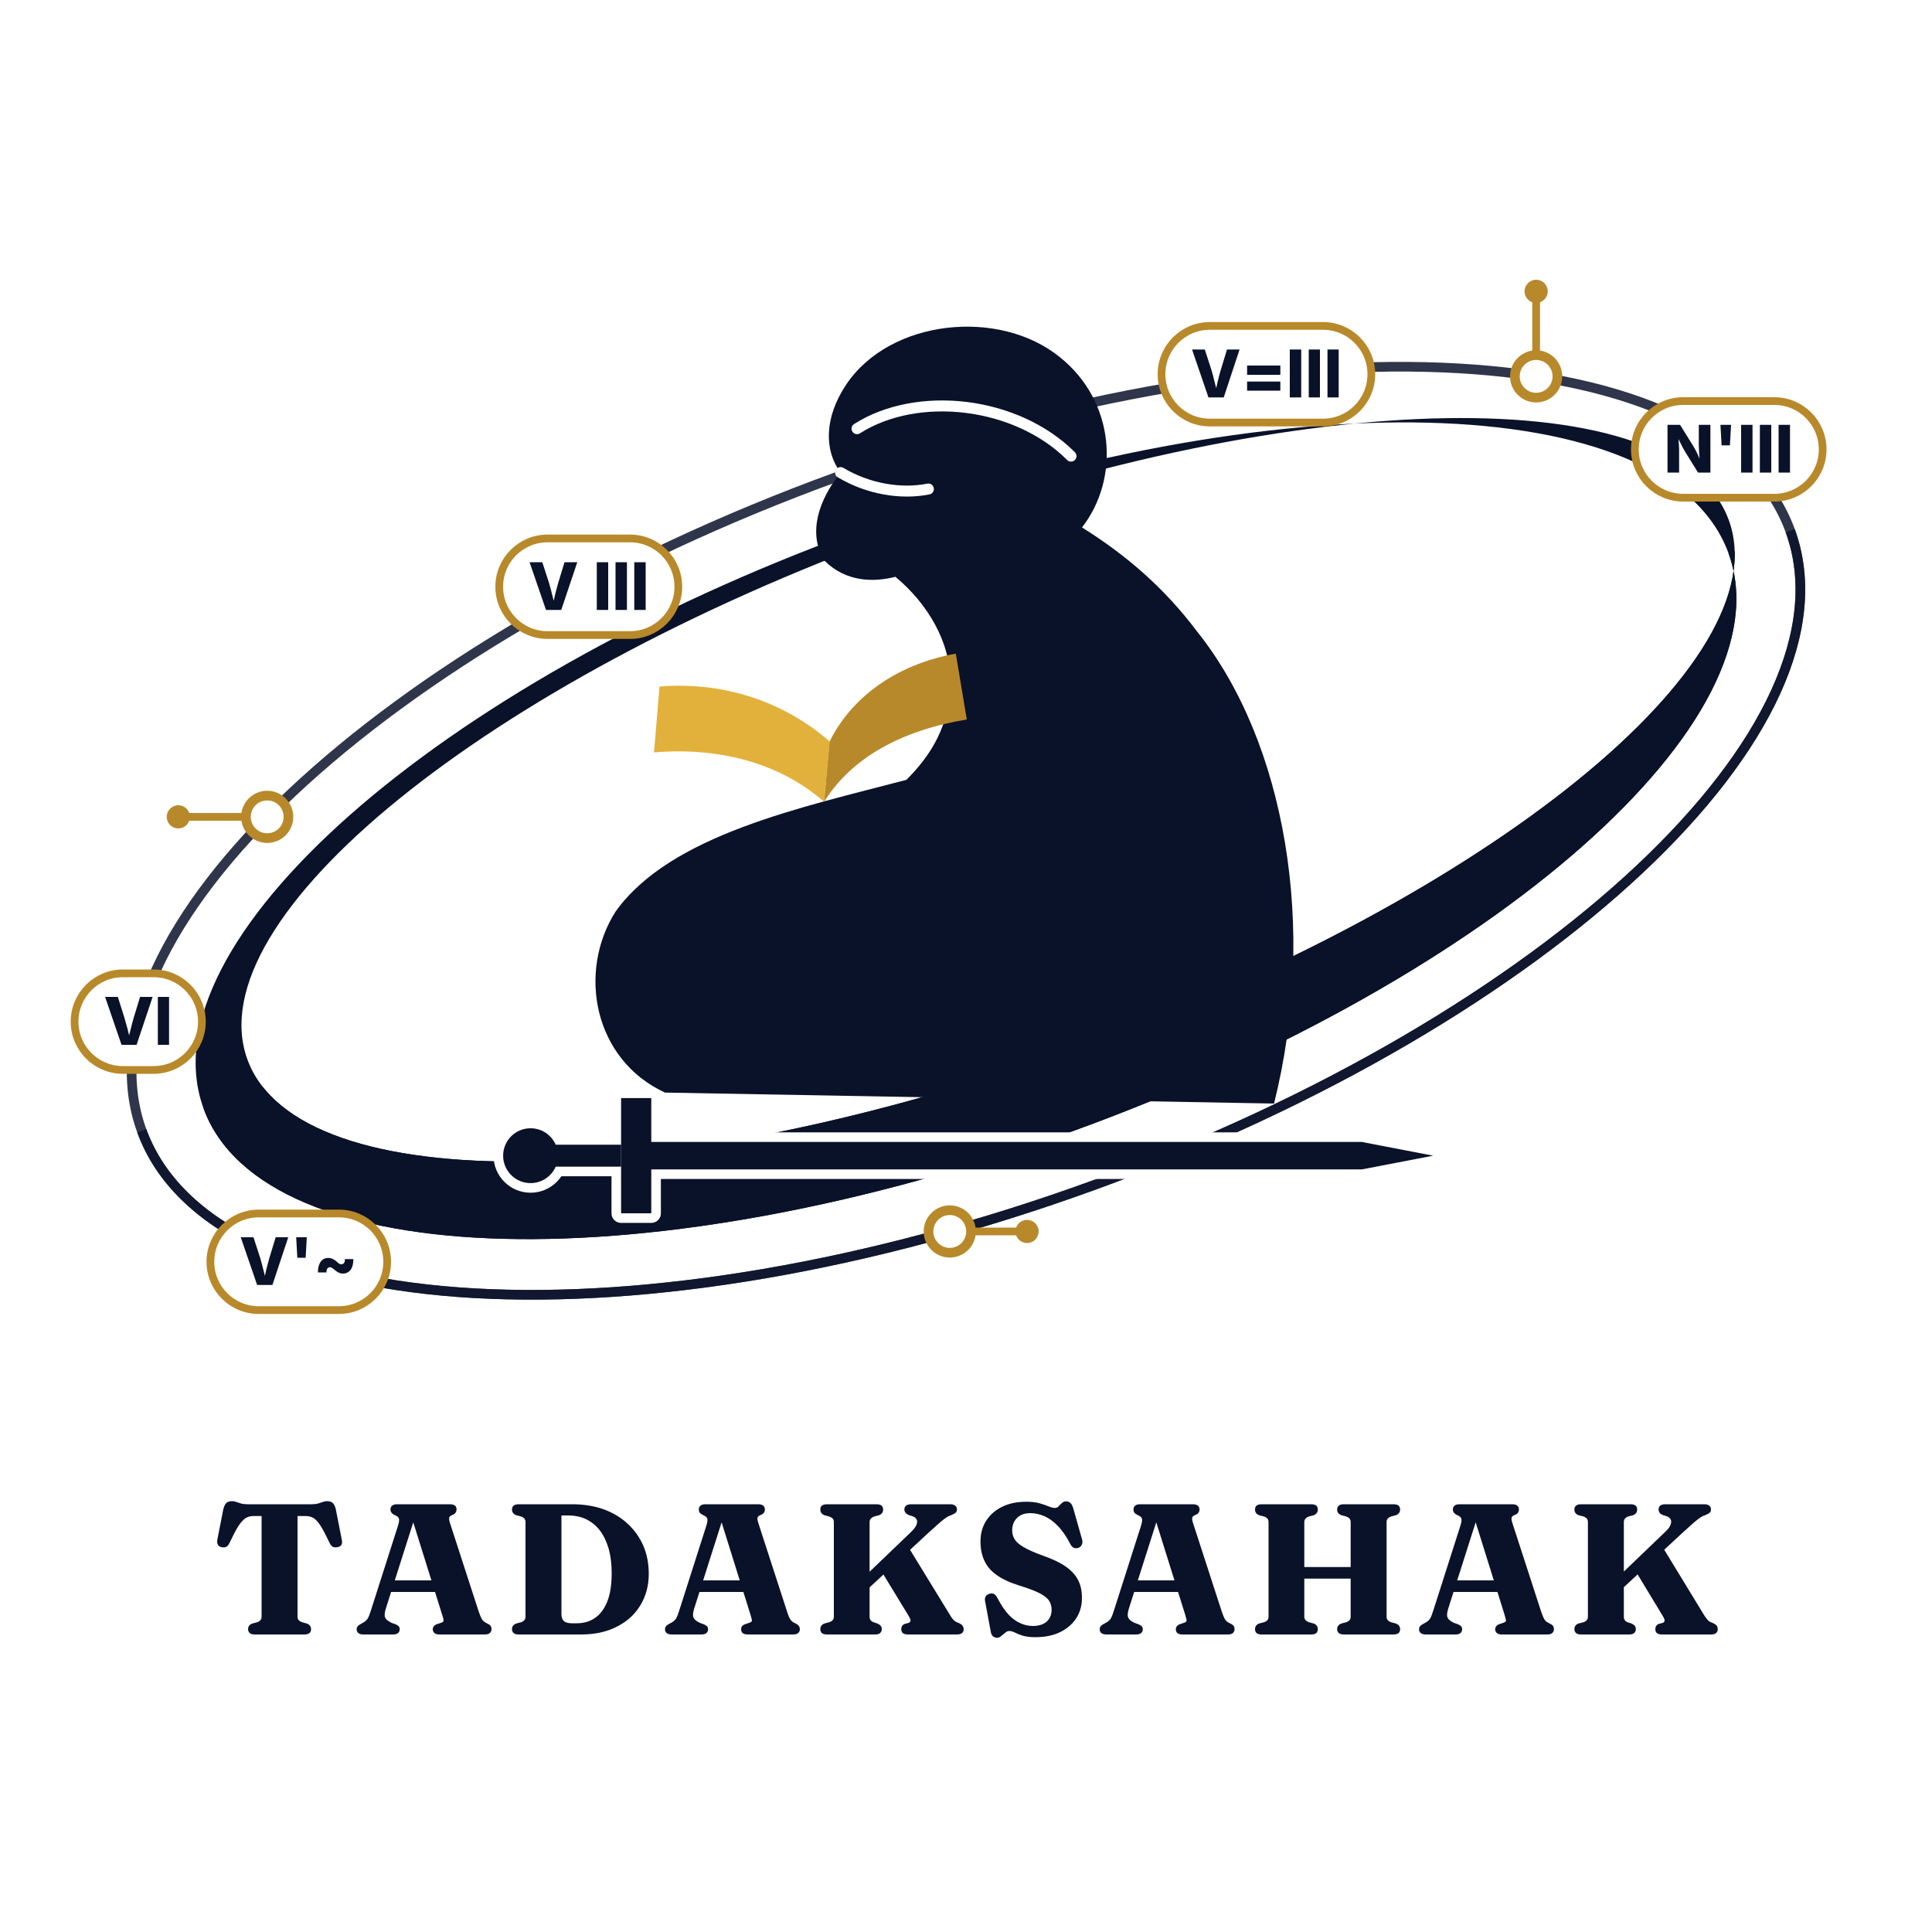
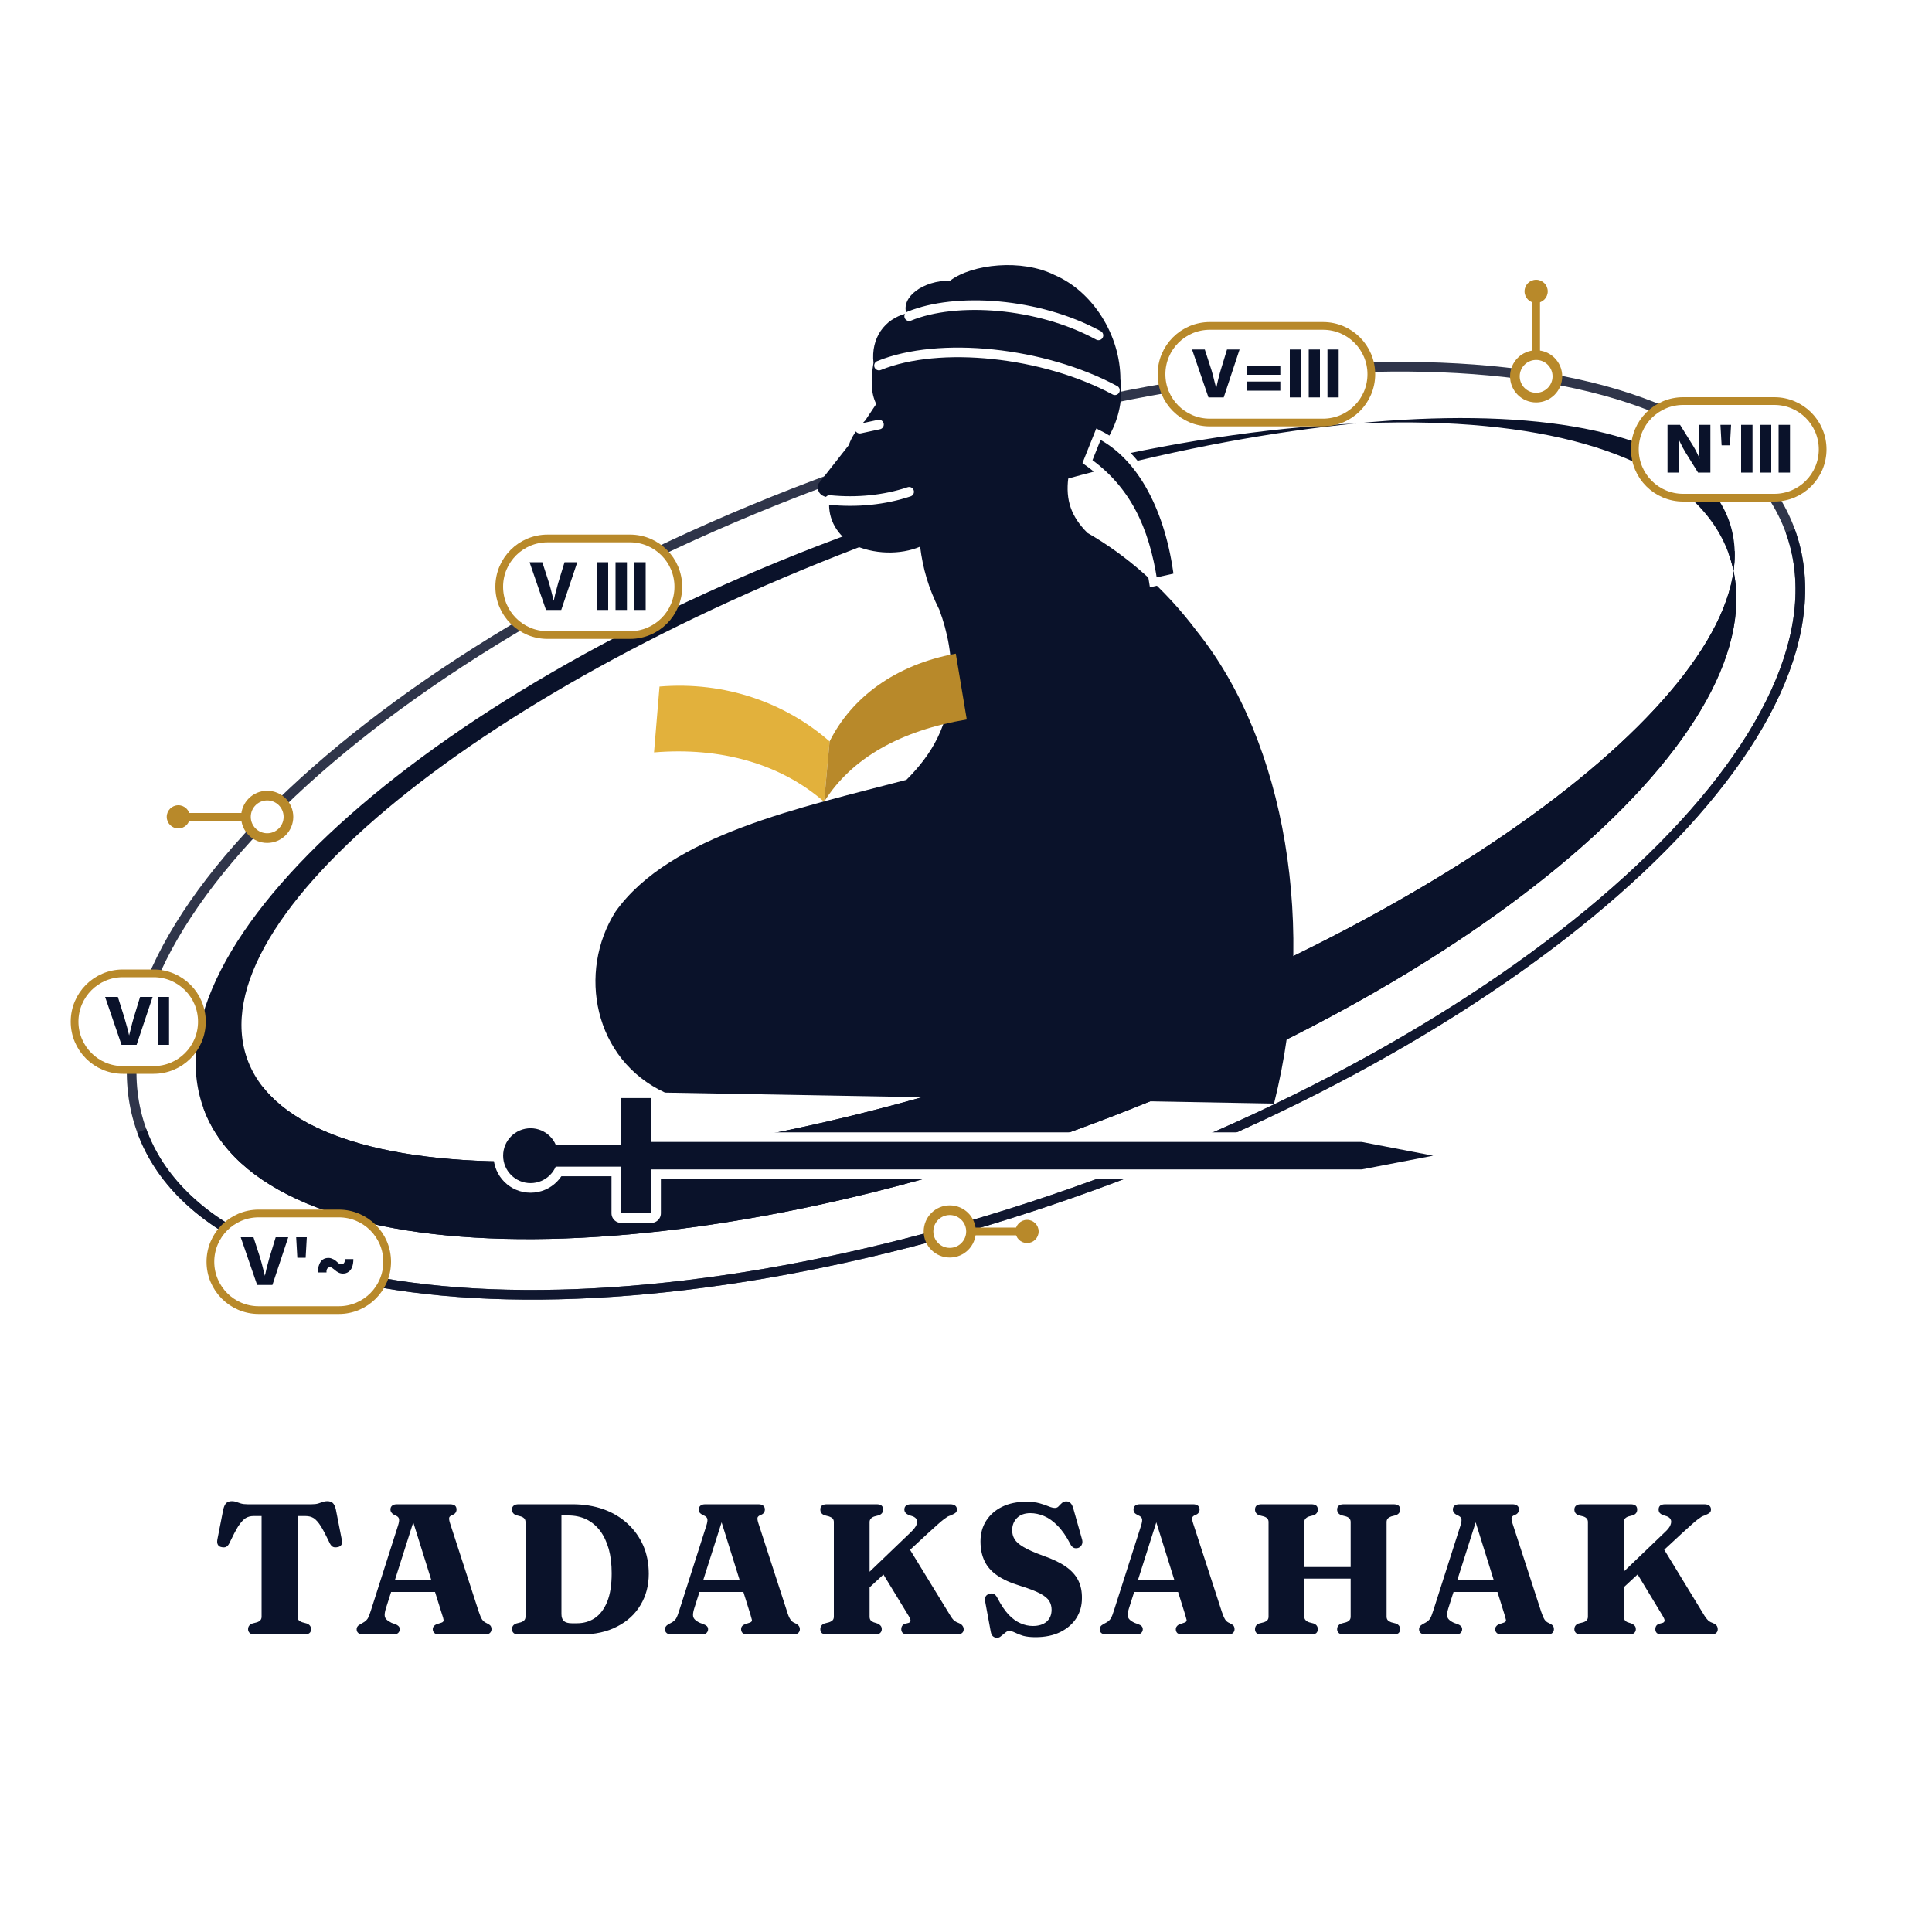
<svg xmlns="http://www.w3.org/2000/svg" viewBox="0 0 1000 1000" width="1000" height="1000" role="img" aria-label="Tadaksahak">
  <defs>
    <clipPath id="nclair-front" clipPathUnits="userSpaceOnUse">
      <rect x="-700" y="0" width="1400" height="400" />
    </clipPath>
  </defs>
  <rect width="1000" height="1000" fill="#ffffff" />
  <g transform="translate(0 -90)">
    <g transform="translate(500 520) rotate(-20)">
      <path d="M-420 0A420 165 0 1 0 420 0A420 165 0 1 0 -420 0ZM-390 -16A408 141 0 1 1 426 -16A408 141 0 1 1 -390 -16Z" fill="#0a122a" fill-rule="evenodd" />
      <path d="M-454 0A454 195 0 1 0 454 0A454 195 0 1 0 -454 0" fill="none" stroke="#0a122a" stroke-width="5" opacity="0.85" />
    </g>
    <g transform="translate(188 150) scale(1.42)">
-       <path d="M332 360C348 296 336 228 304 188C292 172 278 160 262 150C276 132 274 104 254 88C232 70 192 74 176 98C168 110 168 122 174 130C166 140 162 152 168 162C176 170 186 170 194 168C206 178 214 192 214 206C214 222 207 233 198 242C160 252 112 262 92 290C78 312 84 344 110 356Z" fill="#0a122a" />
-       <path d="M180 114C202 100 238 104 258 124" fill="none" stroke="#ffffff" stroke-width="4" stroke-linecap="round" />
-       <path d="M174 130C184 136 196 138 206 136" fill="none" stroke="#ffffff" stroke-width="4" stroke-linecap="round" />
+       <path d="M332 360C348 296 336 228 304 188C292 172 278 160 264 152C258 146 256 140 257 132C270 124 278 110 276 96C276 80 266 64 252 58C240 52 222 54 214 60C204 60 196 66 198 72C190 74 185 81 186 90C185 96 185 101 187 105L183 111C180 114 178 117 177 120L166 134C165 137 167 139 170 139C169 146 172 152 178 156C186 160 196 160 203 157C204 165 206 172 210 180C213 188 215 198 214 206C214 222 207 233 198 242C160 252 112 262 92 290C78 312 84 344 110 356Z" fill="#0a122a" />
+       <path d="M268 116C284 124 294 144 297 168L288 170C285 150 278 136 264 126Z" fill="#0a122a" stroke="#ffffff" stroke-width="3" />
+       <path d="M199 73C216 66 246 68 268 80 M188 91C210 82 248 86 274 100" fill="none" stroke="#ffffff" stroke-width="3.5" stroke-linecap="round" />
+       <path d="M181 114L188 112.5 M170 140C180 141 190 140 199 137" fill="none" stroke="#ffffff" stroke-width="3.5" stroke-linecap="round" />
      <path d="M168 250C152 236 130 230 106 232L108 208C132 206 154 214 170 228Z" fill="#e2b13c" />
      <path d="M168 250C178 234 196 224 220 220L216 196C194 200 178 212 170 228Z" fill="#b8892a" />
    </g>
    <g transform="translate(500 520) rotate(-20)" clip-path="url(#nclair-front)">
      <path d="M-420 0A420 165 0 1 0 420 0A420 165 0 1 0 -420 0ZM-390 -16A408 141 0 1 1 426 -16A408 141 0 1 1 -390 -16Z" fill="#0a122a" fill-rule="evenodd" />
      <path d="M-454 0A454 195 0 1 0 454 0A454 195 0 1 0 -454 0" fill="none" stroke="#0a122a" stroke-width="5" opacity="0.85" />
    </g>
    <g transform="translate(188 150) scale(1.42)">
      <g fill="#ffffff" stroke="#ffffff" stroke-width="7" stroke-linejoin="round">
        <path d="M104 374L364 374L390 379L364 384L104 384Z" />
        <path d="M94 358H105V400H94Z" />
        <path d="M66 375H94V383H66Z" />
        <circle cx="61" cy="379" r="10" />
      </g>
      <g fill="#0a122a">
        <path d="M104 374L364 374L390 379L364 384L104 384Z" />
        <path d="M94 358H105V400H94Z" />
        <path d="M66 375H94V383H66Z" />
        <circle cx="61" cy="379" r="10" />
      </g>
    </g>
    <path d="M138.3 512.8l-46 0" stroke="#b8892a" stroke-width="4" />
    <circle cx="92.3" cy="512.8" r="6" fill="#b8892a" />
    <circle cx="138.3" cy="512.8" r="11" fill="#ffffff" stroke="#b8892a" stroke-width="5" />
    <path d="M795.1 284.8l0 -44" stroke="#b8892a" stroke-width="4" />
    <circle cx="795.1" cy="240.8" r="6" fill="#b8892a" />
    <circle cx="795.1" cy="284.8" r="11" fill="#ffffff" stroke="#b8892a" stroke-width="5" />
    <path d="M491.6 727.4l40 0" stroke="#b8892a" stroke-width="4" />
    <circle cx="531.6" cy="727.4" r="6" fill="#b8892a" />
    <circle cx="491.6" cy="727.4" r="11" fill="#ffffff" stroke="#b8892a" stroke-width="5" />
    <rect x="38.6" y="593.8" width="65.9" height="50" rx="25.0" fill="#ffffff" stroke="#b8892a" stroke-width="4" />
    <path d="M62.9 630.8 54.4 606.0H61.0L64.4 616.8Q65.2 619.5 66.0 622.5Q66.7 625.4 67.5 628.7H66.2Q66.9 625.4 67.7 622.5Q68.4 619.5 69.2 616.8L72.5 606.0H79.0L70.7 630.8ZM87.5 606.0V630.8H81.7V606.0Z" fill="#0a122a" />
    <rect x="258.4" y="368.7" width="92.7" height="50" rx="25.0" fill="#ffffff" stroke="#b8892a" stroke-width="4" />
    <path d="M282.6 405.7 274.1 381.0H280.7L284.2 391.8Q285.0 394.5 285.7 397.4Q286.5 400.4 287.3 403.7H286.0Q286.7 400.4 287.4 397.4Q288.2 394.5 288.9 391.8L292.2 381.0H298.8L290.5 405.7ZM314.8 381.0V405.7H308.9V381.0ZM324.5 381.0V405.7H318.6V381.0ZM334.2 381.0V405.7H328.3V381.0Z" fill="#0a122a" />
    <rect x="601.2" y="258.7" width="108.6" height="50" rx="25.0" fill="#ffffff" stroke="#b8892a" stroke-width="4" />
    <path d="M625.5 295.7 617.0 270.9H623.6L627.1 281.7Q627.9 284.4 628.6 287.4Q629.4 290.3 630.1 293.6H628.9Q629.6 290.3 630.3 287.4Q631.0 284.4 631.8 281.7L635.1 270.9H641.6L633.4 295.7ZM645.5 284.0V279.2H662.7V284.0ZM645.5 292.2V287.5H662.7V292.2ZM673.5 270.9V295.7H667.6V270.9ZM683.2 270.9V295.7H677.4V270.9ZM692.9 270.9V295.7H687.1V270.9Z" fill="#0a122a" />
    <rect x="846.2" y="297.6" width="97.2" height="50" rx="25.0" fill="#ffffff" stroke="#b8892a" stroke-width="4" />
    <path d="M863.1 334.6V309.9H869.6L876.5 321.0Q877.1 322.1 877.8 323.3Q878.4 324.5 879.1 326.0Q879.7 327.4 880.3 329.3H879.8Q879.7 327.9 879.6 326.3Q879.5 324.6 879.4 323.0Q879.3 321.5 879.3 320.4V309.9H885.3V334.6H878.9L872.5 324.3Q871.7 322.9 871.0 321.7Q870.3 320.4 869.6 318.9Q868.9 317.5 868.0 315.5H868.7Q868.8 317.2 868.9 318.9Q869.0 320.6 869.1 322.0Q869.1 323.4 869.1 324.3V334.6ZM891.1 320.5 890.5 309.9H896.0L895.4 320.5ZM907.1 309.9V334.6H901.2V309.9ZM916.8 309.9V334.6H910.9V309.9ZM926.5 309.9V334.6H920.6V309.9Z" fill="#0a122a" />
    <rect x="108.9" y="718.1" width="91.5" height="50" rx="25.0" fill="#ffffff" stroke="#b8892a" stroke-width="4" />
    <path d="M133.1 755.1 124.6 730.4H131.2L134.7 741.2Q135.5 743.9 136.2 746.8Q137.0 749.8 137.8 753.1H136.5Q137.2 749.8 137.9 746.8Q138.7 743.9 139.4 741.2L142.7 730.4H149.2L141.0 755.1ZM153.9 741.0 153.3 730.4H158.8L158.2 741.0ZM164.6 748.6Q164.5 746.3 165.2 744.6Q165.8 742.9 167.0 742.0Q168.2 741.1 170.0 741.1Q171.1 741.1 172.1 741.6Q173.2 742.0 174.5 743.2Q175.1 743.8 175.6 744.1Q176.0 744.4 176.7 744.4Q177.5 744.4 178.0 743.8Q178.6 743.1 178.5 741.7H182.9Q182.9 744.0 182.3 745.7Q181.7 747.4 180.4 748.3Q179.2 749.2 177.5 749.2Q176.3 749.2 175.3 748.7Q174.2 748.2 173.0 747.1Q172.2 746.5 171.8 746.2Q171.4 745.9 170.8 745.9Q170.0 745.9 169.5 746.5Q168.9 747.2 169.0 748.6Z" fill="#0a122a" />
  </g>
  <path d="M128.1 778.6H161.3Q163.4 778.6 164.7 778.2Q166.0 777.8 167.1 777.4Q168.2 777.0 169.3 777.0Q171.2 777.0 172.2 777.9Q173.2 778.8 173.8 781.1L176.9 796.9Q177.3 798.6 176.7 799.6Q176.1 800.6 174.7 800.8Q173.4 801.1 172.4 800.7Q171.4 800.2 170.7 798.8Q168.0 793.1 166.1 790.0Q164.2 787.0 162.4 785.8Q160.6 784.7 158.2 784.7H154.0V836.8Q154.0 837.9 154.6 838.6Q155.3 839.3 156.5 839.7L158.7 840.3Q161.0 841.1 161.0 843.3Q161.0 846.0 157.5 846.0H131.9Q130.1 846.0 129.3 845.3Q128.4 844.5 128.4 843.3Q128.4 841.1 130.7 840.3L133.0 839.7Q134.2 839.3 134.8 838.6Q135.4 837.9 135.4 836.8V784.7H131.2Q128.9 784.7 127.1 785.8Q125.3 787.0 123.3 790.0Q121.4 793.1 118.7 798.8Q118.0 800.2 117.0 800.7Q116.0 801.1 114.7 800.8Q113.4 800.6 112.8 799.6Q112.2 798.6 112.5 796.9L115.6 781.1Q116.2 778.8 117.2 777.9Q118.2 777.0 120.1 777.0Q121.3 777.0 122.3 777.4Q123.4 777.8 124.7 778.2Q126.1 778.6 128.1 778.6ZM200.2 818.0H228.5L228.6 824.0H200.0ZM206.9 843.3Q206.9 844.5 206.0 845.3Q205.2 846.0 203.4 846.0H188.1Q186.4 846.0 185.5 845.3Q184.6 844.6 184.6 843.3Q184.6 842.4 185.1 841.8Q185.5 841.2 186.7 840.6L187.9 839.9Q189.4 839.1 190.3 837.8Q191.1 836.5 192.1 833.2L206.0 789.7Q206.8 787.2 206.5 786.1Q206.3 785.0 204.5 784.3Q203.2 783.7 202.7 783.0Q202.1 782.3 202.1 781.3Q202.1 780.0 203.0 779.3Q203.8 778.6 205.6 778.6H232.8Q234.6 778.6 235.5 779.3Q236.3 780.0 236.3 781.3Q236.3 782.3 235.7 783.1Q235.2 783.8 234.0 784.2Q232.8 784.7 232.5 785.5Q232.3 786.4 232.9 788.3L247.8 834.2Q248.7 836.9 249.5 838.2Q250.4 839.5 251.8 840.1Q253.3 840.8 253.9 841.5Q254.4 842.2 254.4 843.3Q254.4 844.5 253.5 845.3Q252.7 846.0 250.9 846.0H227.5Q225.7 846.0 224.9 845.3Q224.0 844.5 224.0 843.3Q224.0 842.3 224.6 841.7Q225.1 841.0 226.3 840.6L228.5 839.9Q229.7 839.5 229.6 838.5Q229.5 837.6 228.8 835.6L213.2 785.7L215.0 784.5L199.8 832.3Q199.1 834.5 199.1 835.9Q199.1 837.3 200.0 838.2Q200.9 839.1 202.7 840.0L204.7 840.7Q205.7 841.1 206.3 841.7Q206.9 842.3 206.9 843.3ZM265.0 843.3Q265.0 841.1 267.3 840.3L269.6 839.7Q270.8 839.3 271.4 838.6Q272.0 837.9 272.0 836.8V787.8Q272.0 786.7 271.4 786.0Q270.8 785.3 269.6 784.9L267.3 784.3Q265.0 783.5 265.0 781.3Q265.0 780.0 265.9 779.3Q266.7 778.6 268.5 778.6H296.2Q305.1 778.6 312.4 781.2Q319.6 783.8 324.9 788.7Q330.1 793.5 333.0 800.1Q335.8 806.7 335.8 814.6Q335.8 823.7 331.5 830.8Q327.3 837.9 319.4 841.9Q311.6 846.0 300.7 846.0H268.5Q266.7 846.0 265.9 845.3Q265.0 844.5 265.0 843.3ZM298.6 840.2Q303.9 840.2 307.9 837.5Q312.0 834.7 314.3 829.0Q316.6 823.3 316.6 814.3Q316.6 807.3 315.1 801.8Q313.5 796.2 310.6 792.3Q307.7 788.5 303.5 786.4Q299.3 784.4 294.1 784.4H290.6V835.4Q290.6 837.9 291.9 839.1Q293.3 840.2 295.9 840.2ZM359.8 818.0H388.0L388.2 824.0H359.6ZM366.5 843.3Q366.5 844.5 365.6 845.3Q364.8 846.0 363.0 846.0H347.7Q345.9 846.0 345.1 845.3Q344.2 844.6 344.2 843.3Q344.2 842.4 344.7 841.8Q345.1 841.2 346.2 840.6L347.5 839.9Q349.0 839.1 349.9 837.8Q350.7 836.5 351.7 833.2L365.6 789.7Q366.4 787.2 366.1 786.1Q365.8 785.0 364.1 784.3Q362.8 783.7 362.2 783.0Q361.7 782.3 361.7 781.3Q361.7 780.0 362.6 779.3Q363.4 778.6 365.2 778.6H392.4Q394.2 778.6 395.0 779.3Q395.9 780.0 395.9 781.3Q395.9 782.3 395.3 783.1Q394.8 783.8 393.6 784.2Q392.4 784.7 392.1 785.5Q391.9 786.4 392.5 788.3L407.4 834.2Q408.2 836.9 409.1 838.2Q409.9 839.5 411.4 840.1Q412.9 840.8 413.4 841.5Q414.0 842.2 414.0 843.3Q414.0 844.5 413.1 845.3Q412.2 846.0 410.5 846.0H387.1Q385.3 846.0 384.4 845.3Q383.6 844.5 383.6 843.3Q383.6 842.3 384.1 841.7Q384.7 841.0 385.9 840.6L388.0 839.9Q389.3 839.5 389.2 838.5Q389.0 837.6 388.4 835.6L372.8 785.7L374.6 784.5L359.4 832.3Q358.7 834.5 358.7 835.9Q358.7 837.3 359.6 838.2Q360.4 839.1 362.3 840.0L364.2 840.7Q365.2 841.1 365.9 841.7Q366.5 842.3 366.5 843.3ZM444.4 819.0 471.4 793.1Q473.6 791.0 474.3 789.4Q475.0 787.7 474.5 786.6Q474.0 785.4 472.3 784.8L470.4 784.2Q469.3 783.7 468.7 783.0Q468.1 782.3 468.1 781.3Q468.1 780.0 469.0 779.3Q469.9 778.6 471.7 778.6H491.7Q493.5 778.6 494.4 779.3Q495.3 780.0 495.3 781.3Q495.3 782.4 494.6 783.0Q493.9 783.6 492.0 784.4Q491.3 784.6 490.5 785.0Q489.7 785.5 488.5 786.4Q487.3 787.3 485.3 789.1Q483.3 790.9 480.1 793.8L447.0 824.5ZM455.1 811.4 469.4 799.5 492.0 836.4Q493.1 838.2 494.1 839.0Q495.1 839.7 496.3 840.1Q497.7 840.7 498.2 841.5Q498.8 842.3 498.8 843.3Q498.8 844.6 497.9 845.3Q497.0 846.0 495.3 846.0H470.0Q468.2 846.0 467.3 845.3Q466.5 844.5 466.5 843.3Q466.5 842.2 467.0 841.5Q467.5 840.8 468.4 840.5L470.3 840.0Q471.2 839.7 471.3 838.8Q471.3 838.0 470.2 836.2ZM450.1 836.8Q450.1 837.9 450.6 838.6Q451.2 839.3 452.2 839.7L454.1 840.3Q455.4 840.9 455.9 841.6Q456.4 842.2 456.4 843.3Q456.4 844.5 455.5 845.3Q454.7 846.0 452.9 846.0H428.1Q426.3 846.0 425.4 845.3Q424.6 844.5 424.6 843.3Q424.6 841.1 426.8 840.3L429.1 839.7Q430.3 839.3 431.0 838.6Q431.6 837.9 431.6 836.8V787.8Q431.6 786.7 431.0 786.0Q430.3 785.3 429.1 784.9L426.8 784.3Q424.6 783.5 424.6 781.3Q424.6 780.0 425.4 779.3Q426.3 778.6 428.1 778.6H453.7Q455.4 778.6 456.3 779.3Q457.1 780.0 457.1 781.3Q457.1 783.5 454.9 784.3L452.6 784.9Q451.4 785.3 450.8 786.0Q450.1 786.7 450.1 787.8ZM535.9 847.4Q532.2 847.4 529.6 846.7Q527.0 845.9 525.3 845.0Q523.6 844.2 522.6 844.2Q521.5 844.2 520.8 844.7Q520.0 845.3 519.2 846.0Q518.5 846.6 517.7 847.2Q517.0 847.7 516.0 847.7Q514.8 847.7 513.9 846.9Q513.1 846.2 512.8 844.5L509.8 828.3Q509.7 827.1 510.2 826.3Q510.7 825.4 512.0 825.0Q513.4 824.5 514.4 825.0Q515.4 825.5 516.2 827.0Q519.1 832.6 522.1 835.8Q525.1 838.9 528.2 840.2Q531.3 841.6 534.6 841.6Q539.1 841.6 541.7 839.4Q544.3 837.1 544.3 833.2Q544.3 830.7 543.1 828.7Q541.9 826.7 538.4 824.8Q534.8 822.9 528.0 820.8Q520.5 818.5 516.1 815.4Q511.6 812.3 509.6 808.0Q507.5 803.7 507.5 797.8Q507.5 791.8 510.4 787.2Q513.4 782.5 518.7 779.9Q524.0 777.3 531.2 777.3Q535.3 777.3 538.1 778.1Q540.9 778.9 542.8 779.7Q544.7 780.5 546.0 780.5Q547.2 780.5 547.9 779.7Q548.7 778.8 549.6 778.0Q550.5 777.1 551.9 777.1Q553.2 777.1 554.1 778.0Q555.0 778.8 555.6 781.0L560.1 796.9Q560.5 798.4 559.9 799.6Q559.4 800.7 558.1 801.2Q556.7 801.6 555.7 801.1Q554.6 800.5 554.0 799.2Q550.9 793.2 547.4 789.7Q544.0 786.2 540.4 784.7Q536.8 783.2 533.3 783.2Q528.9 783.2 526.4 785.7Q523.9 788.2 523.9 792.1Q523.9 794.6 525.1 796.6Q526.3 798.7 529.7 800.7Q533.2 802.8 539.8 805.2Q547.3 807.8 551.7 810.9Q556.1 814.0 558.1 818.0Q560.1 822.0 560.0 827.3Q560.0 832.9 557.2 837.4Q554.3 842.0 548.9 844.7Q543.5 847.4 535.9 847.4ZM584.8 818.0H613.0L613.2 824.0H584.6ZM591.5 843.3Q591.5 844.5 590.6 845.3Q589.8 846.0 588.0 846.0H572.7Q571.0 846.0 570.1 845.3Q569.2 844.6 569.2 843.3Q569.2 842.4 569.7 841.8Q570.1 841.2 571.2 840.6L572.5 839.9Q574.0 839.1 574.9 837.8Q575.7 836.5 576.7 833.2L590.6 789.7Q591.4 787.2 591.1 786.1Q590.8 785.0 589.1 784.3Q587.8 783.7 587.2 783.0Q586.7 782.3 586.7 781.3Q586.7 780.0 587.6 779.3Q588.4 778.6 590.2 778.6H617.4Q619.2 778.6 620.0 779.3Q620.9 780.0 620.9 781.3Q620.9 782.3 620.3 783.1Q619.8 783.8 618.6 784.2Q617.4 784.7 617.1 785.5Q616.9 786.4 617.5 788.3L632.4 834.2Q633.3 836.9 634.1 838.2Q634.9 839.5 636.4 840.1Q637.9 840.8 638.5 841.5Q639.0 842.2 639.0 843.3Q639.0 844.5 638.1 845.3Q637.3 846.0 635.5 846.0H612.1Q610.3 846.0 609.4 845.3Q608.6 844.5 608.6 843.3Q608.6 842.3 609.2 841.7Q609.7 841.0 610.9 840.6L613.0 839.9Q614.3 839.5 614.2 838.5Q614.0 837.6 613.4 835.6L597.8 785.7L599.6 784.5L584.4 832.3Q583.7 834.5 583.7 835.9Q583.7 837.3 584.6 838.2Q585.4 839.1 587.3 840.0L589.2 840.7Q590.3 841.1 590.9 841.7Q591.5 842.3 591.5 843.3ZM664.4 811.1H705.5V817.1H664.4ZM675.1 836.8Q675.1 837.9 675.8 838.6Q676.4 839.3 677.6 839.7L679.9 840.3Q682.1 841.1 682.1 843.3Q682.1 844.5 681.3 845.3Q680.4 846.0 678.7 846.0H653.0Q651.3 846.0 650.4 845.3Q649.6 844.5 649.6 843.3Q649.6 841.1 651.8 840.3L654.1 839.7Q655.4 839.3 656.0 838.6Q656.6 837.9 656.6 836.8V787.8Q656.6 786.7 656.0 786.0Q655.4 785.3 654.1 784.9L651.8 784.3Q649.6 783.5 649.6 781.3Q649.6 780.0 650.4 779.3Q651.3 778.6 653.0 778.6H678.7Q680.4 778.6 681.3 779.3Q682.1 780.0 682.1 781.3Q682.1 783.5 679.9 784.3L677.6 784.9Q676.4 785.3 675.8 786.0Q675.1 786.7 675.1 787.8ZM717.7 836.8Q717.7 837.9 718.3 838.6Q719.0 839.3 720.1 839.7L722.4 840.3Q724.7 841.1 724.7 843.3Q724.7 844.5 723.9 845.3Q723.0 846.0 721.2 846.0H695.6Q693.8 846.0 693.0 845.3Q692.1 844.5 692.1 843.3Q692.1 841.1 694.4 840.3L696.7 839.7Q697.9 839.3 698.5 838.6Q699.1 837.9 699.1 836.8V787.8Q699.1 786.7 698.5 786.0Q697.9 785.3 696.7 784.9L694.4 784.3Q692.1 783.5 692.1 781.3Q692.1 780.0 693.0 779.3Q693.8 778.6 695.6 778.6H721.2Q723.0 778.6 723.9 779.3Q724.7 780.0 724.7 781.3Q724.7 783.5 722.4 784.3L720.1 784.9Q719.0 785.3 718.3 786.0Q717.7 786.7 717.7 787.8ZM750.1 818.0H778.3L778.5 824.0H749.9ZM756.8 843.3Q756.8 844.5 755.9 845.3Q755.1 846.0 753.3 846.0H738.0Q736.3 846.0 735.4 845.3Q734.5 844.6 734.5 843.3Q734.5 842.4 735.0 841.8Q735.4 841.2 736.5 840.6L737.8 839.9Q739.3 839.1 740.2 837.8Q741.0 836.5 742.0 833.2L755.9 789.7Q756.7 787.2 756.4 786.1Q756.1 785.0 754.4 784.3Q753.1 783.7 752.6 783.0Q752.0 782.3 752.0 781.3Q752.0 780.0 752.9 779.3Q753.7 778.6 755.5 778.6H782.7Q784.5 778.6 785.3 779.3Q786.2 780.0 786.2 781.3Q786.2 782.3 785.6 783.1Q785.1 783.8 783.9 784.2Q782.7 784.7 782.4 785.5Q782.2 786.4 782.8 788.3L797.7 834.2Q798.6 836.9 799.4 838.2Q800.2 839.5 801.7 840.1Q803.2 840.8 803.8 841.5Q804.3 842.2 804.3 843.3Q804.3 844.5 803.4 845.3Q802.6 846.0 800.8 846.0H777.4Q775.6 846.0 774.8 845.3Q773.9 844.5 773.9 843.3Q773.9 842.3 774.5 841.7Q775.0 841.0 776.2 840.6L778.3 839.9Q779.6 839.5 779.5 838.5Q779.3 837.6 778.7 835.6L763.1 785.7L764.9 784.5L749.7 832.3Q749.0 834.5 749.0 835.9Q749.0 837.3 749.9 838.2Q750.7 839.1 752.6 840.0L754.6 840.7Q755.6 841.1 756.2 841.7Q756.8 842.3 756.8 843.3ZM834.7 819.0 861.7 793.1Q864.0 791.0 864.6 789.4Q865.3 787.7 864.8 786.6Q864.3 785.4 862.7 784.8L860.7 784.2Q859.6 783.7 859.0 783.0Q858.5 782.3 858.5 781.3Q858.5 780.0 859.3 779.3Q860.2 778.6 862.0 778.6H882.1Q883.8 778.6 884.7 779.3Q885.6 780.0 885.6 781.3Q885.6 782.4 884.9 783.0Q884.2 783.6 882.3 784.4Q881.6 784.6 880.8 785.0Q880.0 785.5 878.8 786.4Q877.6 787.3 875.6 789.1Q873.6 790.9 870.4 793.8L837.3 824.5ZM845.5 811.4 859.8 799.5 882.3 836.4Q883.5 838.2 884.4 839.0Q885.4 839.7 886.6 840.1Q888.0 840.7 888.6 841.5Q889.1 842.3 889.1 843.3Q889.1 844.6 888.2 845.3Q887.4 846.0 885.6 846.0H860.3Q858.5 846.0 857.6 845.3Q856.8 844.5 856.8 843.3Q856.8 842.2 857.3 841.5Q857.8 840.8 858.7 840.5L860.6 840.0Q861.5 839.7 861.6 838.8Q861.6 838.0 860.5 836.2ZM840.5 836.8Q840.5 837.9 841.0 838.6Q841.5 839.3 842.5 839.7L844.4 840.3Q845.7 840.9 846.2 841.6Q846.7 842.2 846.7 843.3Q846.7 844.5 845.8 845.3Q845.0 846.0 843.2 846.0H818.4Q816.6 846.0 815.8 845.3Q814.9 844.5 814.9 843.3Q814.9 841.1 817.1 840.3L819.5 839.7Q820.7 839.3 821.3 838.6Q821.9 837.9 821.9 836.8V787.8Q821.9 786.7 821.3 786.0Q820.7 785.3 819.5 784.9L817.1 784.3Q814.9 783.5 814.9 781.3Q814.9 780.0 815.8 779.3Q816.6 778.6 818.4 778.6H844.0Q845.7 778.6 846.6 779.3Q847.4 780.0 847.4 781.3Q847.4 783.5 845.2 784.3L842.9 784.9Q841.7 785.3 841.1 786.0Q840.5 786.7 840.5 787.8Z" fill="#0a122a" />
</svg>
